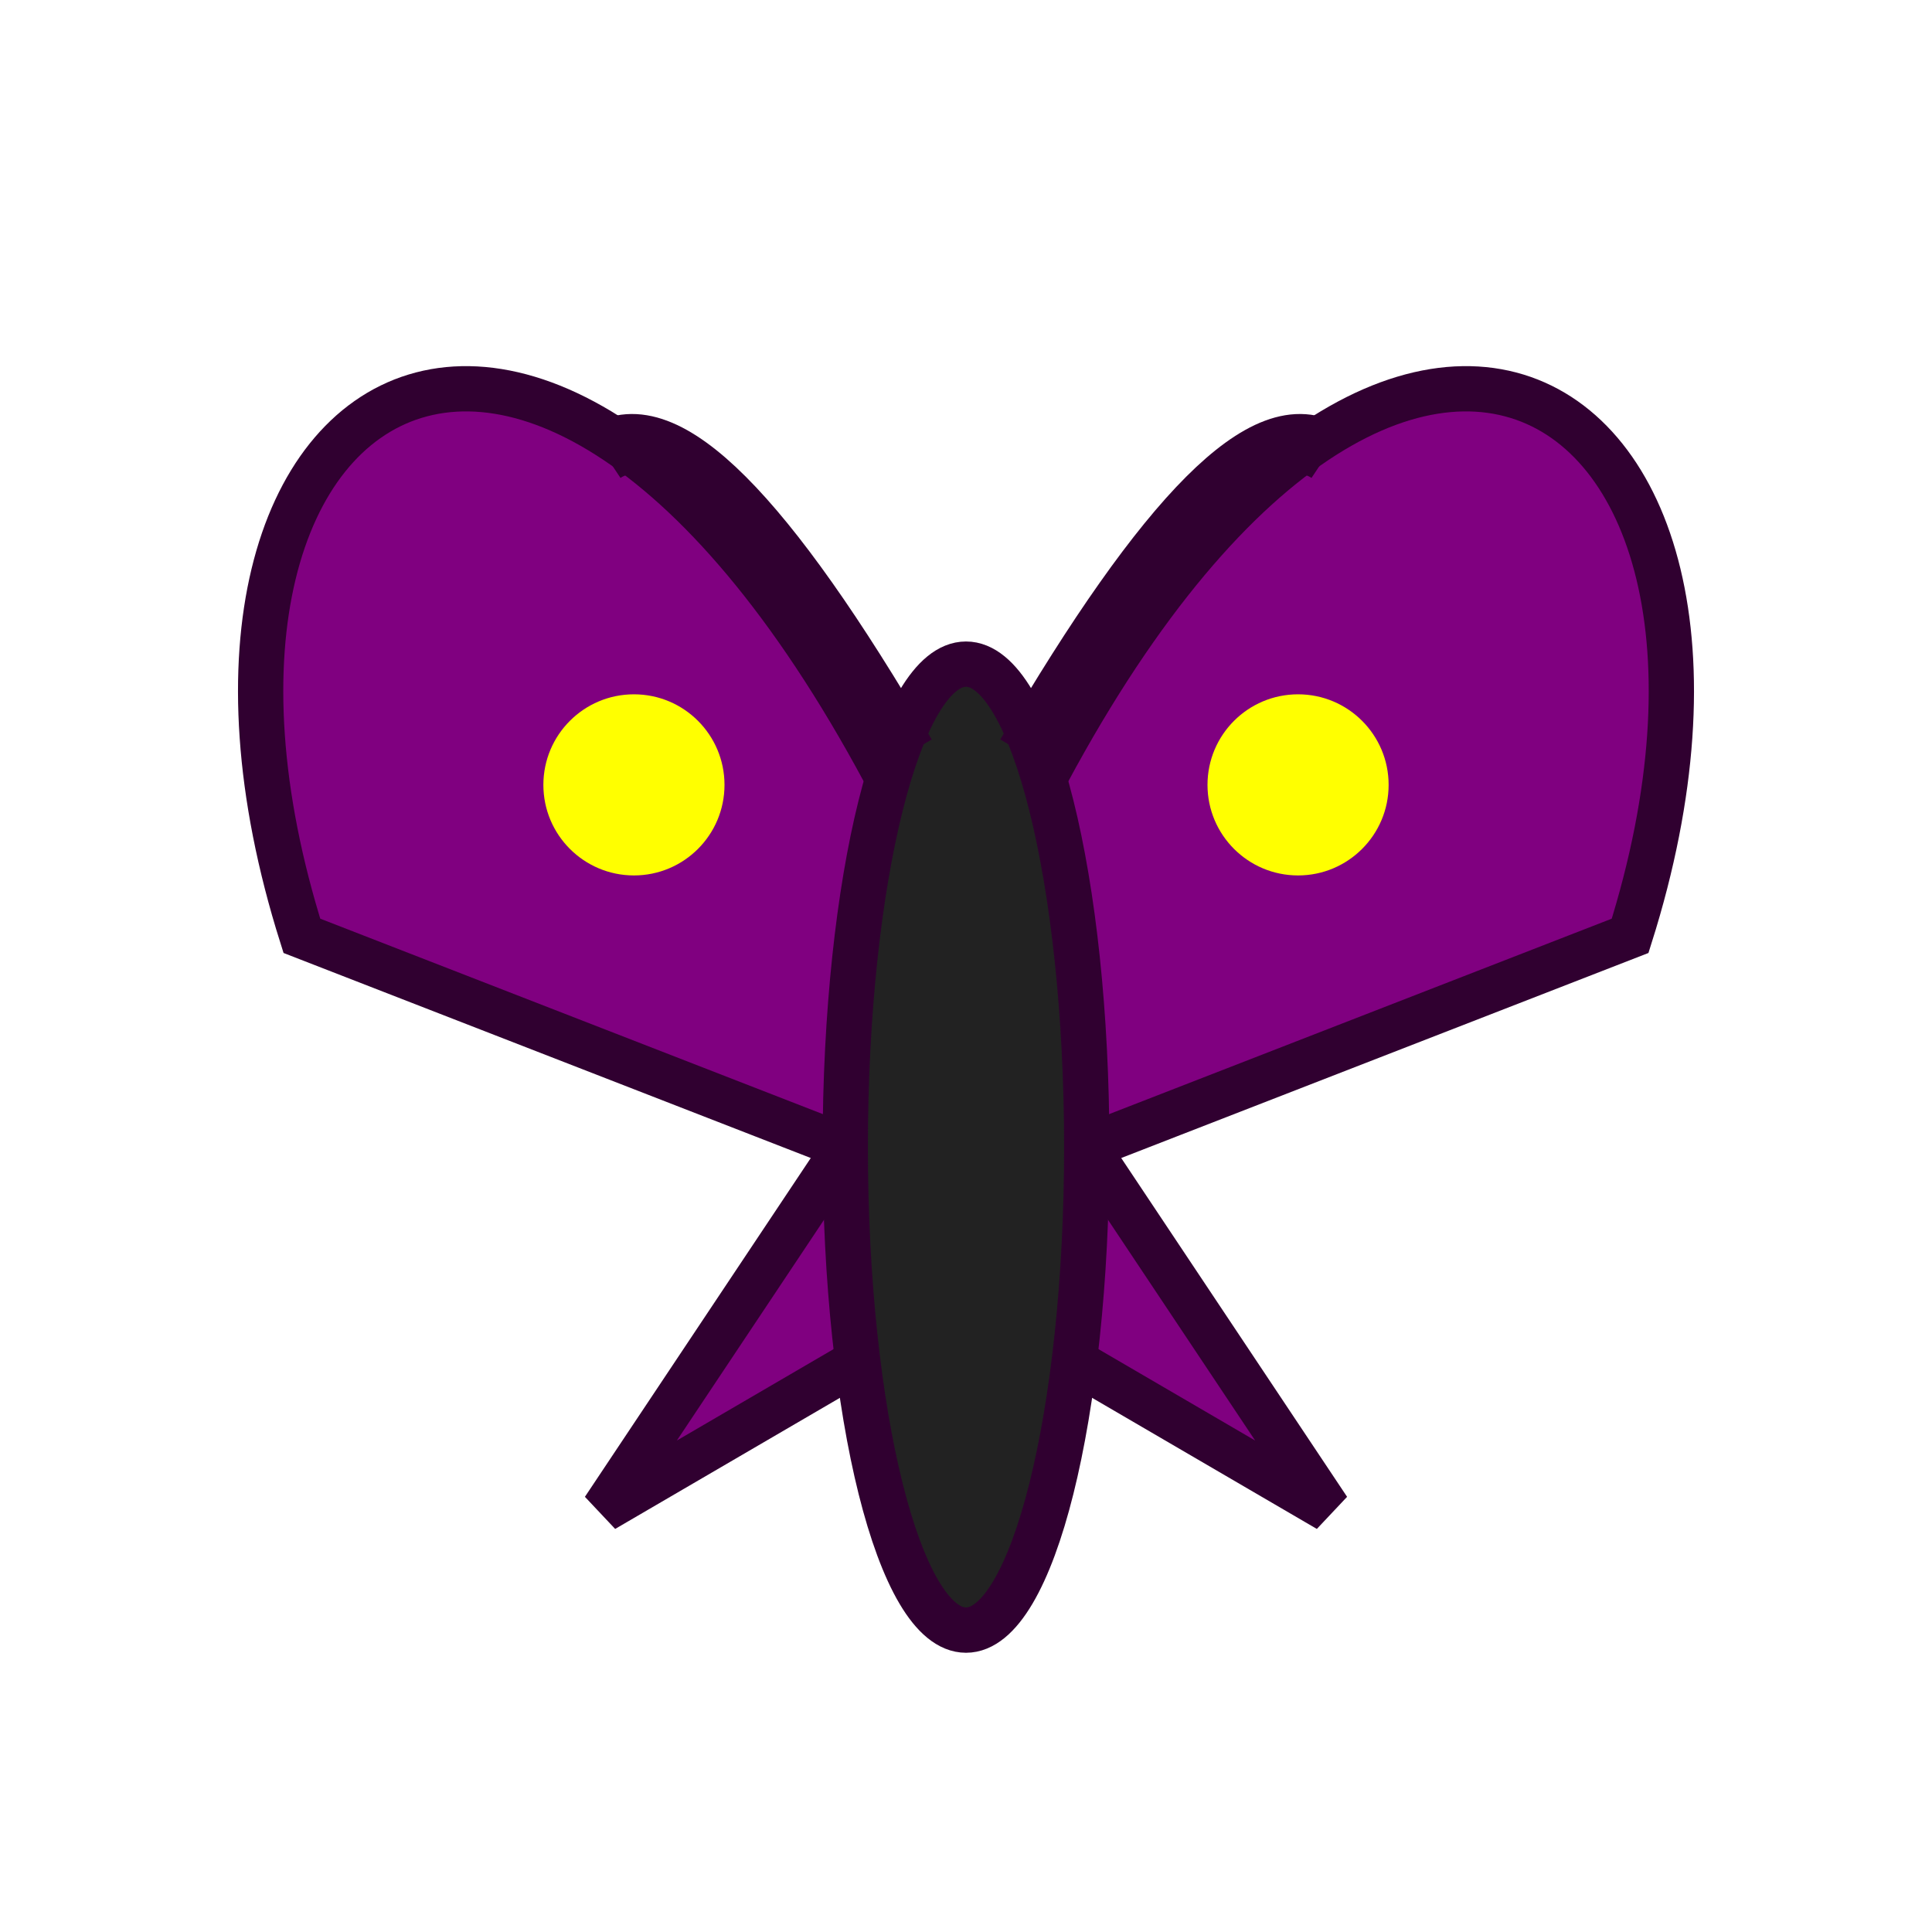
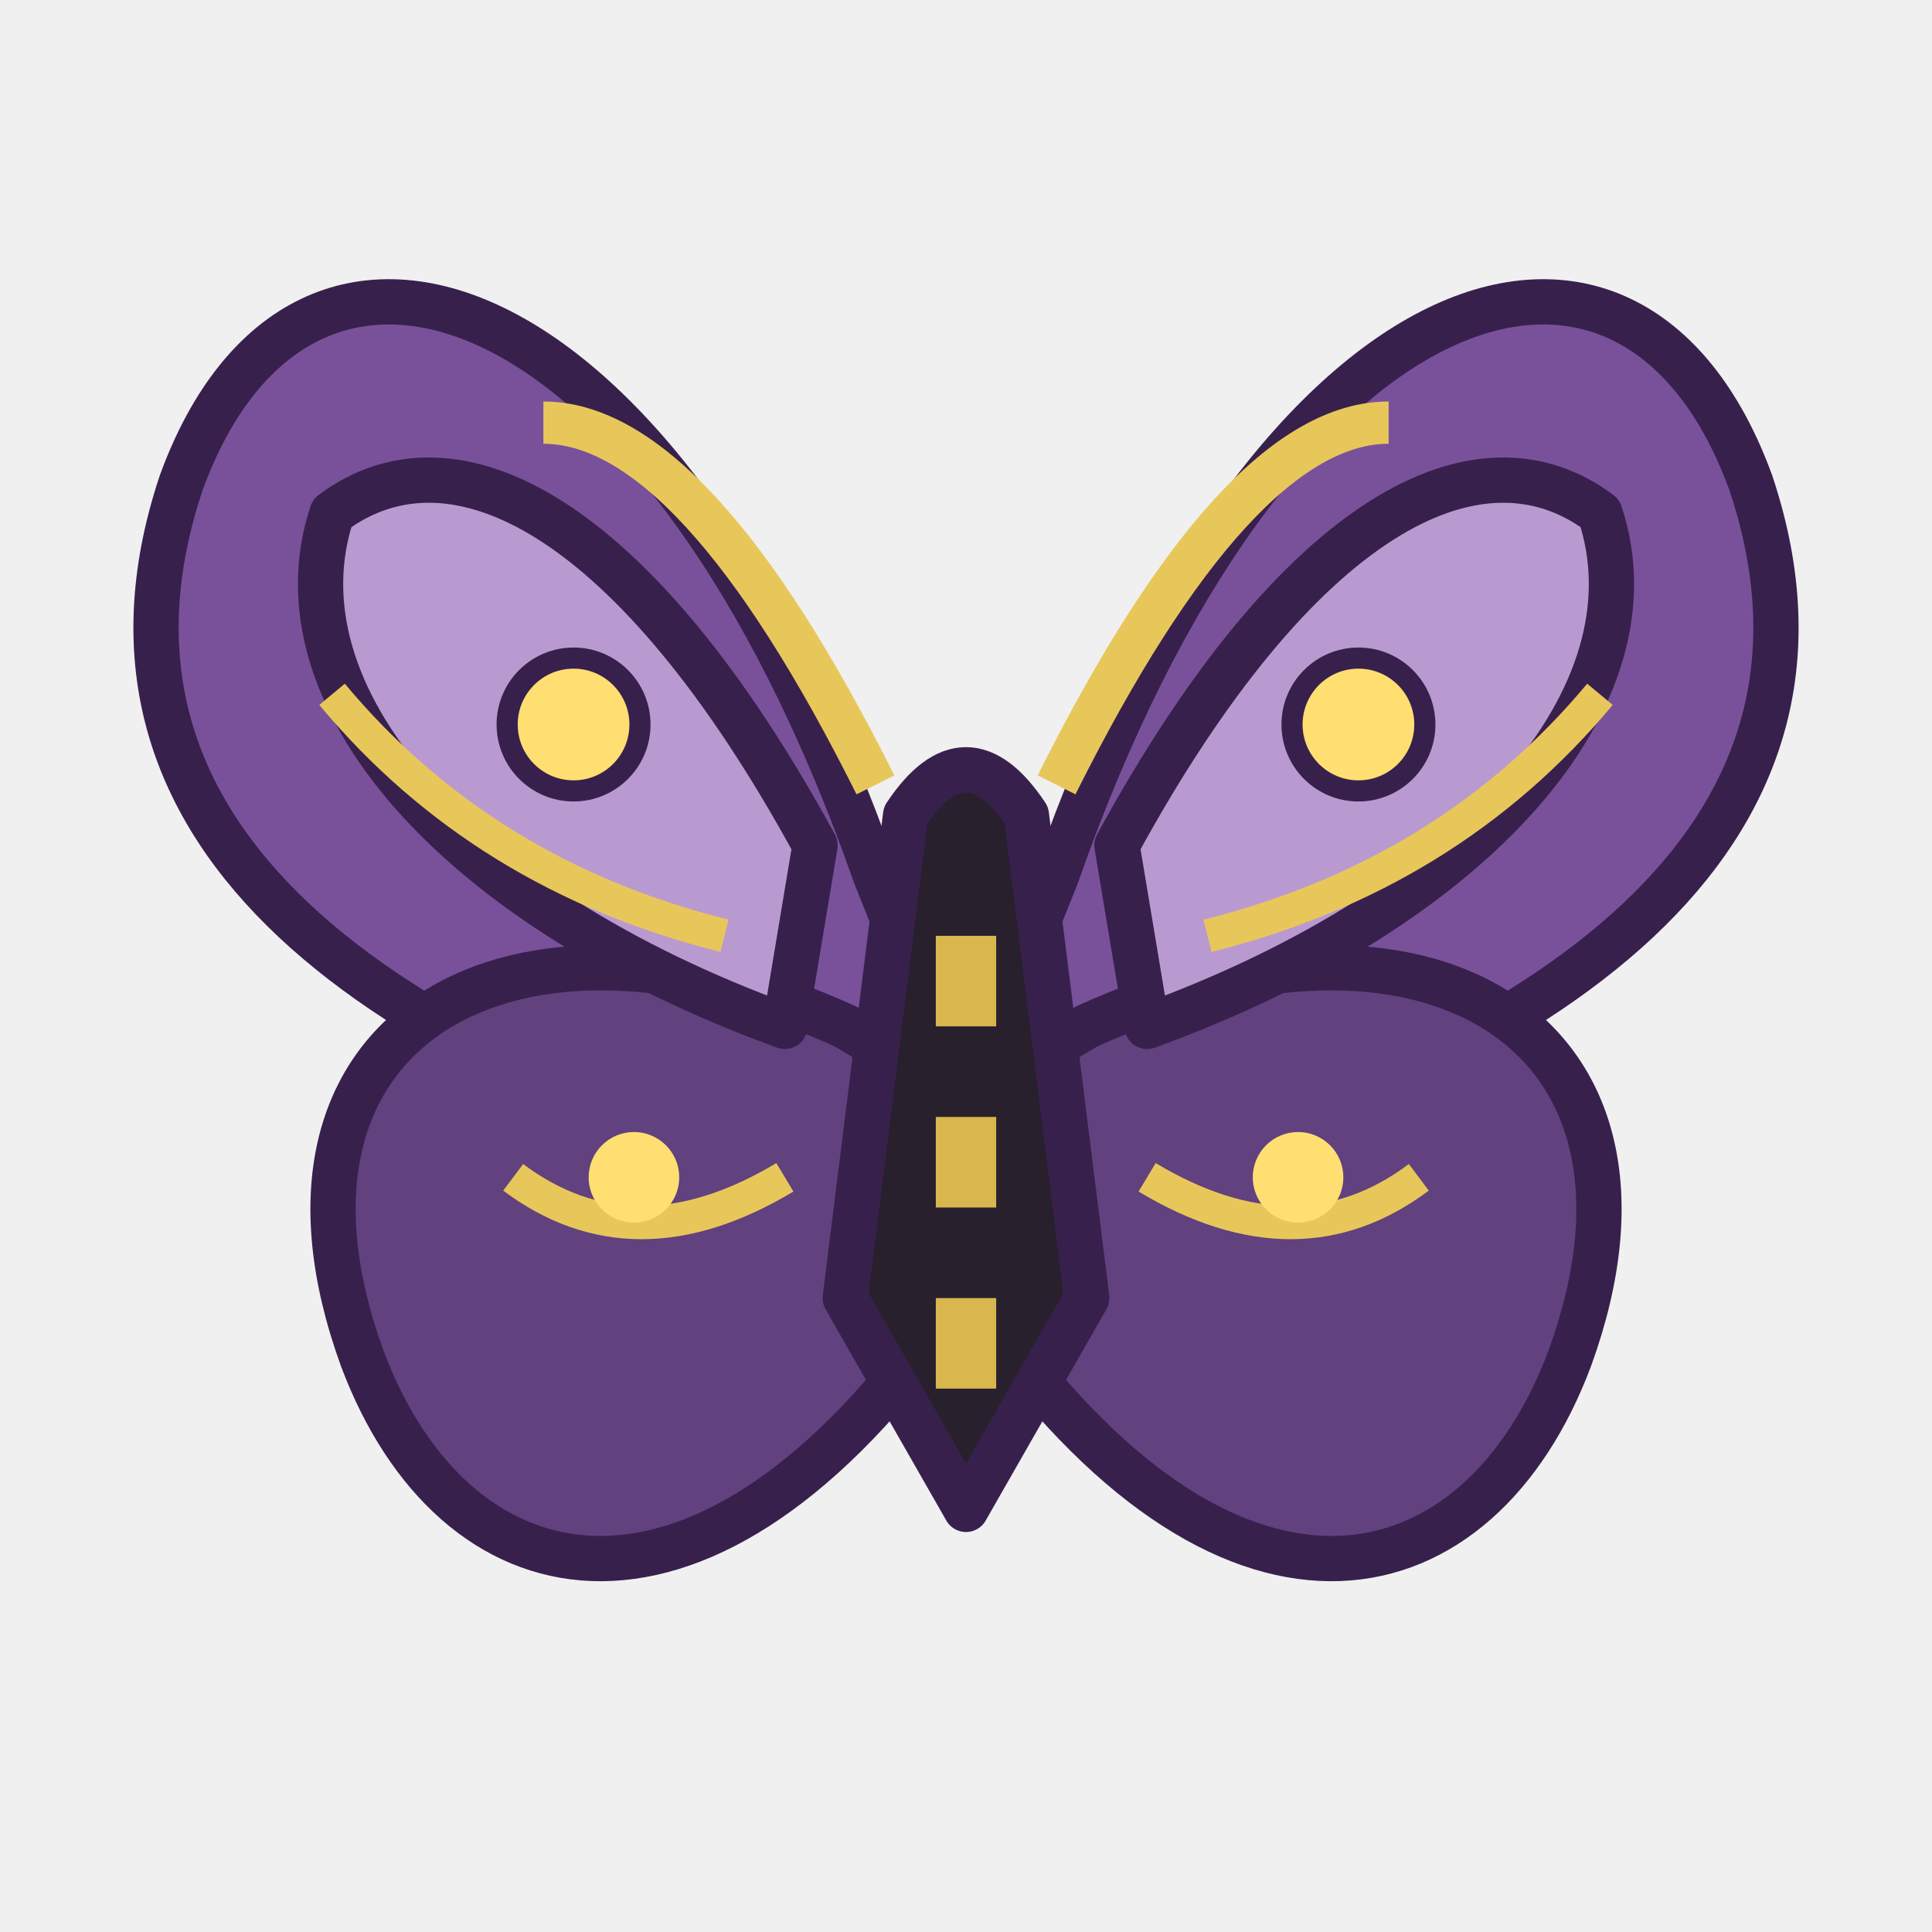
- <svg xmlns="http://www.w3.org/2000/svg" viewBox="0 0 64 64">
-   <rect width="64" height="64" fill="#fff" />
-   <g fill="#800080" stroke="#300030" stroke-width="1.5">
-     <path d="M31 29C19 3 4 12 10 31l18 7-8 12 12-7 12 7-8-12 18-7C60 12 45 3 33 29z" />
-     <ellipse cx="32" cy="38" rx="4" ry="16" fill="#222" />
-     <path d="M30 25Q23 13 20 15M34 25Q41 13 44 15" fill="none" stroke-width="2" />
+ <svg xmlns="http://www.w3.org/2000/svg" viewBox="0 0 64 64" role="img" aria-label="Purple and gold moth">
+   <g stroke="#38204d" stroke-width="1.5" stroke-linejoin="round">
+     <path fill="#79519a" d="M29 29C22 9 10 5 6 16 2 28 13 35 27 39L31 34Z" />
+     <path fill="#79519a" d="M35 29C42 9 54 5 58 16c4 12-7 19-21 23L33 34Z" />
+     <path fill="#62417f" d="M28 34C17 29 8 34 12 45c3 8 11 10 19-1l2-7Z" />
+     <path fill="#62417f" d="M36 34c11-5 20 0 16 11-3 8-11 10-19-1l-2-7Z" />
+     <path fill="#b99ad0" d="M27 28C21 17 15 14 11 17c-2 6 4 13 15 17Z" />
+     <path fill="#b99ad0" d="M37 28c6-11 12-14 16-11 2 6-4 13-15 17Z" />
+     <path fill="none" stroke="#e8c75a" stroke-width="1.4" d="M29 26Q23 14 18 14M35 26Q41 14 46 14" />
+     <path fill="none" stroke="#e8c75a" stroke-width="1.1" d="M11 23Q16 29 24 31M53 23Q48 29 40 31M17 39Q21 42 26 39M47 39Q43 42 38 39" />
+     <path fill="#28202d" d="M30 27Q32 24 34 27L36 43 32 50 28 43Z" />
+     <path fill="#d7b74e" stroke="none" d="M31 31h2v3h-2zM31 37h2v3h-2zM31 43h2v3h-2z" />
  </g>
-   <circle cx="21" cy="26" r="3" fill="#ffff00" />
-   <circle cx="43" cy="26" r="3" fill="#ffff00" />
+   <circle cx="19" cy="24" r="2.2" fill="#ffdf71" stroke="#38204d" stroke-width=".7" />
+   <circle cx="45" cy="24" r="2.2" fill="#ffdf71" stroke="#38204d" stroke-width=".7" />
+   <circle cx="21" cy="39" r="1.5" fill="#ffdf71" />
+   <circle cx="43" cy="39" r="1.5" fill="#ffdf71" />
</svg>
